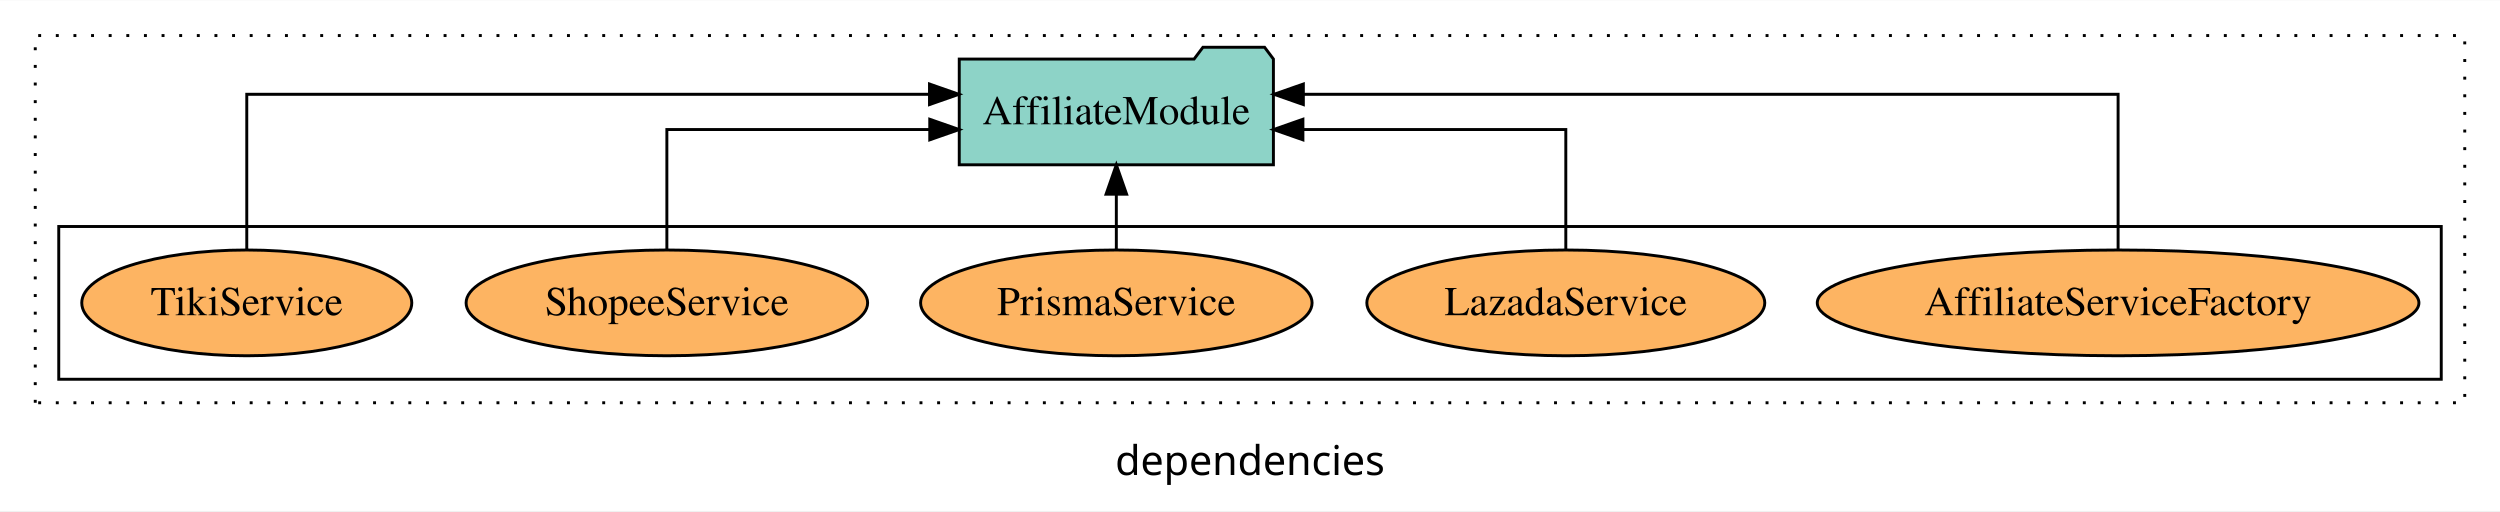
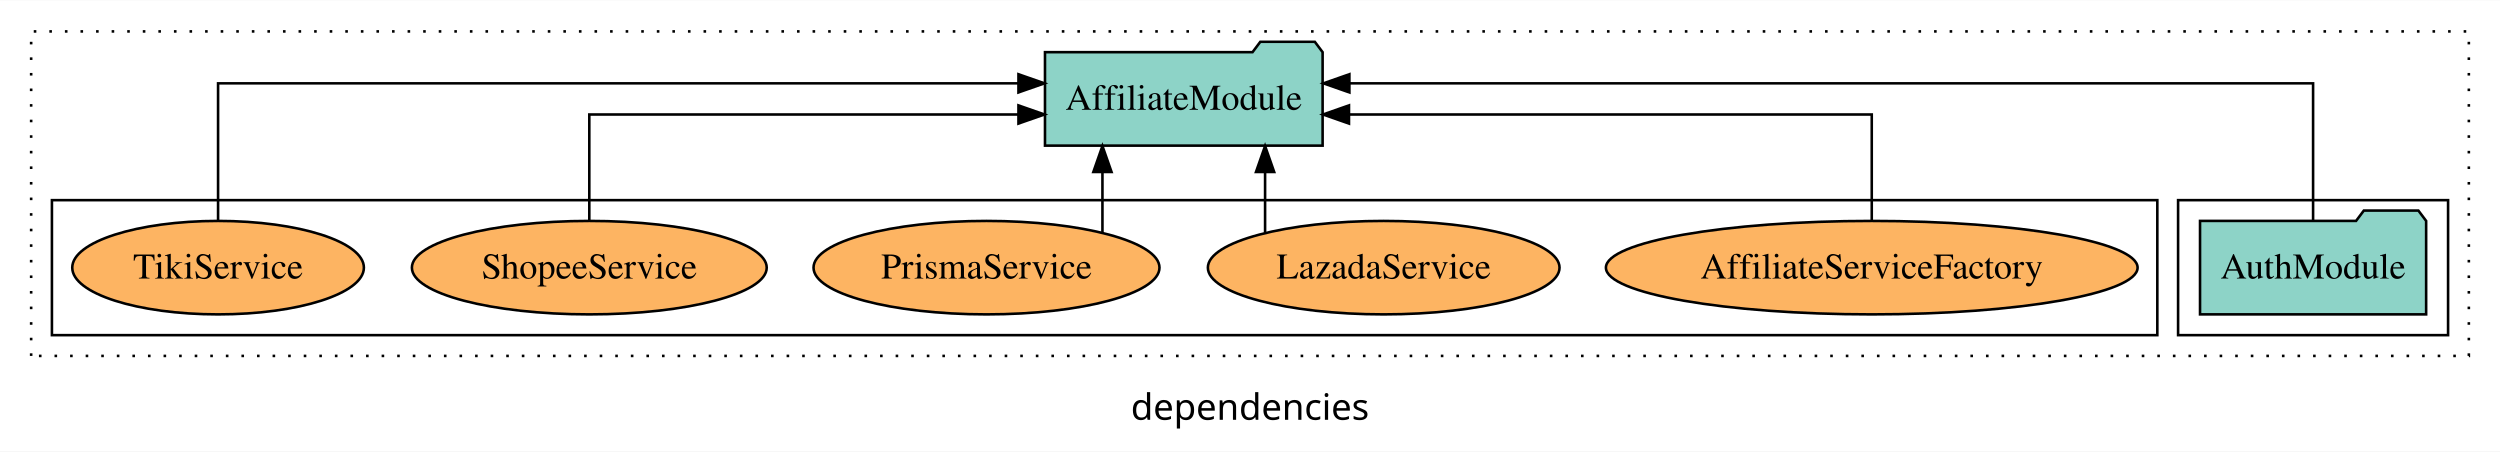
- <svg xmlns="http://www.w3.org/2000/svg" width="851pt" height="174pt" viewBox="0.00 0.00 851.00 173.80">
+ <svg xmlns="http://www.w3.org/2000/svg" width="963pt" height="174pt" viewBox="0.00 0.00 963.00 173.80">
  <g id="graph0" class="graph" transform="scale(1 1) rotate(0) translate(4 169.8)">
-     <polygon fill="white" stroke="transparent" points="-4,4 -4,-169.8 847,-169.8 847,4 -4,4" />
-     <text text-anchor="middle" x="421.5" y="-8.2" font-family="sans-serif" font-size="14.00">dependencies</text>
+     <polygon fill="white" stroke="transparent" points="-4,4 -4,-169.8 959,-169.8 959,4 -4,4" />
+     <text text-anchor="middle" x="477.5" y="-8.2" font-family="sans-serif" font-size="14.00">dependencies</text>
    <g id="clust1" class="cluster">
-       <polygon fill="none" stroke="black" stroke-dasharray="1,5" points="8,-32.8 8,-157.8 835,-157.8 835,-32.8 8,-32.8" />
+       <polygon fill="none" stroke="black" stroke-dasharray="1,5" points="8,-32.8 8,-157.8 947,-157.8 947,-32.8 8,-32.8" />
+     </g>
+     <g id="clust3" class="cluster">
+       <polygon fill="none" stroke="black" points="835,-40.8 835,-92.8 939,-92.8 939,-40.8 835,-40.8" />
    </g>
    <g id="clust6" class="cluster">
      <polygon fill="none" stroke="black" points="16,-40.8 16,-92.8 827,-92.8 827,-40.8 16,-40.8" />
    </g>
    <g id="node1" class="node">
+       <polygon fill="#8dd3c7" stroke="black" points="930.55,-84.8 927.55,-88.8 906.55,-88.8 903.55,-84.8 843.45,-84.8 843.45,-48.8 930.55,-48.8 930.55,-84.8" />
+       <text text-anchor="middle" x="887" y="-62.6" font-family="Times,serif" font-size="14.00">AuthModule</text>
+     </g>
+     <g id="node2" class="node">
+       <polygon fill="#8dd3c7" stroke="black" points="505.47,-149.8 502.47,-153.8 481.47,-153.8 478.47,-149.8 398.53,-149.8 398.53,-113.8 505.47,-113.8 505.47,-149.8" />
+       <text text-anchor="middle" x="452" y="-127.6" font-family="Times,serif" font-size="14.00">AffiliateModule</text>
+     </g>
+     <g id="edge1" class="edge">
+       <path fill="none" stroke="black" d="M887,-85.08C887,-106.12 887,-137.8 887,-137.8 887,-137.8 515.78,-137.8 515.78,-137.8" />
+       <polygon fill="black" stroke="black" points="515.78,-134.3 505.78,-137.8 515.78,-141.3 515.78,-134.3" />
+     </g>
+     <g id="node3" class="node">
      <ellipse fill="#fdb462" stroke="black" cx="717" cy="-66.8" rx="102.4" ry="18" />
      <text text-anchor="middle" x="717" y="-62.6" font-family="Times,serif" font-size="14.00">AffiliateServiceFactory</text>
    </g>
-     <g id="node6" class="node">
-       <polygon fill="#8dd3c7" stroke="black" points="429.47,-149.8 426.47,-153.8 405.47,-153.8 402.47,-149.8 322.53,-149.8 322.53,-113.8 429.47,-113.8 429.47,-149.8" />
-       <text text-anchor="middle" x="376" y="-127.6" font-family="Times,serif" font-size="14.00">AffiliateModule</text>
+     <g id="edge2" class="edge">
+       <path fill="none" stroke="black" d="M717,-84.82C717,-102.17 717,-125.8 717,-125.8 717,-125.8 515.63,-125.8 515.63,-125.8" />
+       <polygon fill="black" stroke="black" points="515.63,-122.3 505.63,-125.8 515.63,-129.3 515.63,-122.3" />
    </g>
-     <g id="edge1" class="edge">
-       <path fill="none" stroke="black" d="M717,-85.08C717,-106.12 717,-137.8 717,-137.8 717,-137.8 439.66,-137.8 439.66,-137.8" />
-       <polygon fill="black" stroke="black" points="439.66,-134.3 429.66,-137.8 439.66,-141.3 439.66,-134.3" />
-     </g>
-     <g id="node2" class="node">
+     <g id="node4" class="node">
      <ellipse fill="#fdb462" stroke="black" cx="529" cy="-66.8" rx="67.73" ry="18" />
      <text text-anchor="middle" x="529" y="-62.6" font-family="Times,serif" font-size="14.00">LazadaService</text>
    </g>
-     <g id="edge2" class="edge">
-       <path fill="none" stroke="black" d="M529,-84.82C529,-102.17 529,-125.8 529,-125.8 529,-125.8 439.51,-125.8 439.51,-125.8" />
-       <polygon fill="black" stroke="black" points="439.51,-122.3 429.51,-125.8 439.51,-129.3 439.51,-122.3" />
+     <g id="edge3" class="edge">
+       <path fill="none" stroke="black" d="M483.31,-80.27C483.31,-80.27 483.31,-103.66 483.31,-103.66" />
+       <polygon fill="black" stroke="black" points="479.81,-103.66 483.31,-113.66 486.81,-103.66 479.81,-103.66" />
    </g>
-     <g id="node3" class="node">
+     <g id="node5" class="node">
      <ellipse fill="#fdb462" stroke="black" cx="376" cy="-66.8" rx="66.63" ry="18" />
      <text text-anchor="middle" x="376" y="-62.6" font-family="Times,serif" font-size="14.00">PrismaService</text>
    </g>
-     <g id="edge3" class="edge">
-       <path fill="none" stroke="black" d="M376,-84.91C376,-84.91 376,-103.79 376,-103.79" />
-       <polygon fill="black" stroke="black" points="372.5,-103.79 376,-113.79 379.5,-103.79 372.5,-103.79" />
+     <g id="edge4" class="edge">
+       <path fill="none" stroke="black" d="M420.66,-80.27C420.66,-80.27 420.66,-103.66 420.66,-103.66" />
+       <polygon fill="black" stroke="black" points="417.16,-103.66 420.66,-113.66 424.16,-103.66 417.16,-103.66" />
    </g>
-     <g id="node4" class="node">
+     <g id="node6" class="node">
      <ellipse fill="#fdb462" stroke="black" cx="223" cy="-66.8" rx="68.34" ry="18" />
      <text text-anchor="middle" x="223" y="-62.6" font-family="Times,serif" font-size="14.00">ShopeeService</text>
    </g>
-     <g id="edge4" class="edge">
-       <path fill="none" stroke="black" d="M223,-84.82C223,-102.17 223,-125.8 223,-125.8 223,-125.8 312.49,-125.8 312.49,-125.8" />
-       <polygon fill="black" stroke="black" points="312.49,-129.3 322.49,-125.8 312.49,-122.3 312.49,-129.3" />
+     <g id="edge5" class="edge">
+       <path fill="none" stroke="black" d="M223,-84.82C223,-102.17 223,-125.8 223,-125.8 223,-125.8 388.31,-125.8 388.31,-125.8" />
+       <polygon fill="black" stroke="black" points="388.31,-129.3 398.31,-125.8 388.31,-122.3 388.31,-129.3" />
    </g>
-     <g id="node5" class="node">
+     <g id="node7" class="node">
      <ellipse fill="#fdb462" stroke="black" cx="80" cy="-66.8" rx="56.17" ry="18" />
      <text text-anchor="middle" x="80" y="-62.6" font-family="Times,serif" font-size="14.00">TikiService</text>
    </g>
-     <g id="edge5" class="edge">
-       <path fill="none" stroke="black" d="M80,-85.08C80,-106.12 80,-137.8 80,-137.8 80,-137.8 312.4,-137.8 312.4,-137.8" />
-       <polygon fill="black" stroke="black" points="312.4,-141.3 322.4,-137.8 312.4,-134.3 312.4,-141.3" />
+     <g id="edge6" class="edge">
+       <path fill="none" stroke="black" d="M80,-85.08C80,-106.12 80,-137.8 80,-137.8 80,-137.8 388.31,-137.8 388.31,-137.8" />
+       <polygon fill="black" stroke="black" points="388.31,-141.3 398.31,-137.8 388.31,-134.3 388.31,-141.3" />
    </g>
  </g>
</svg>
